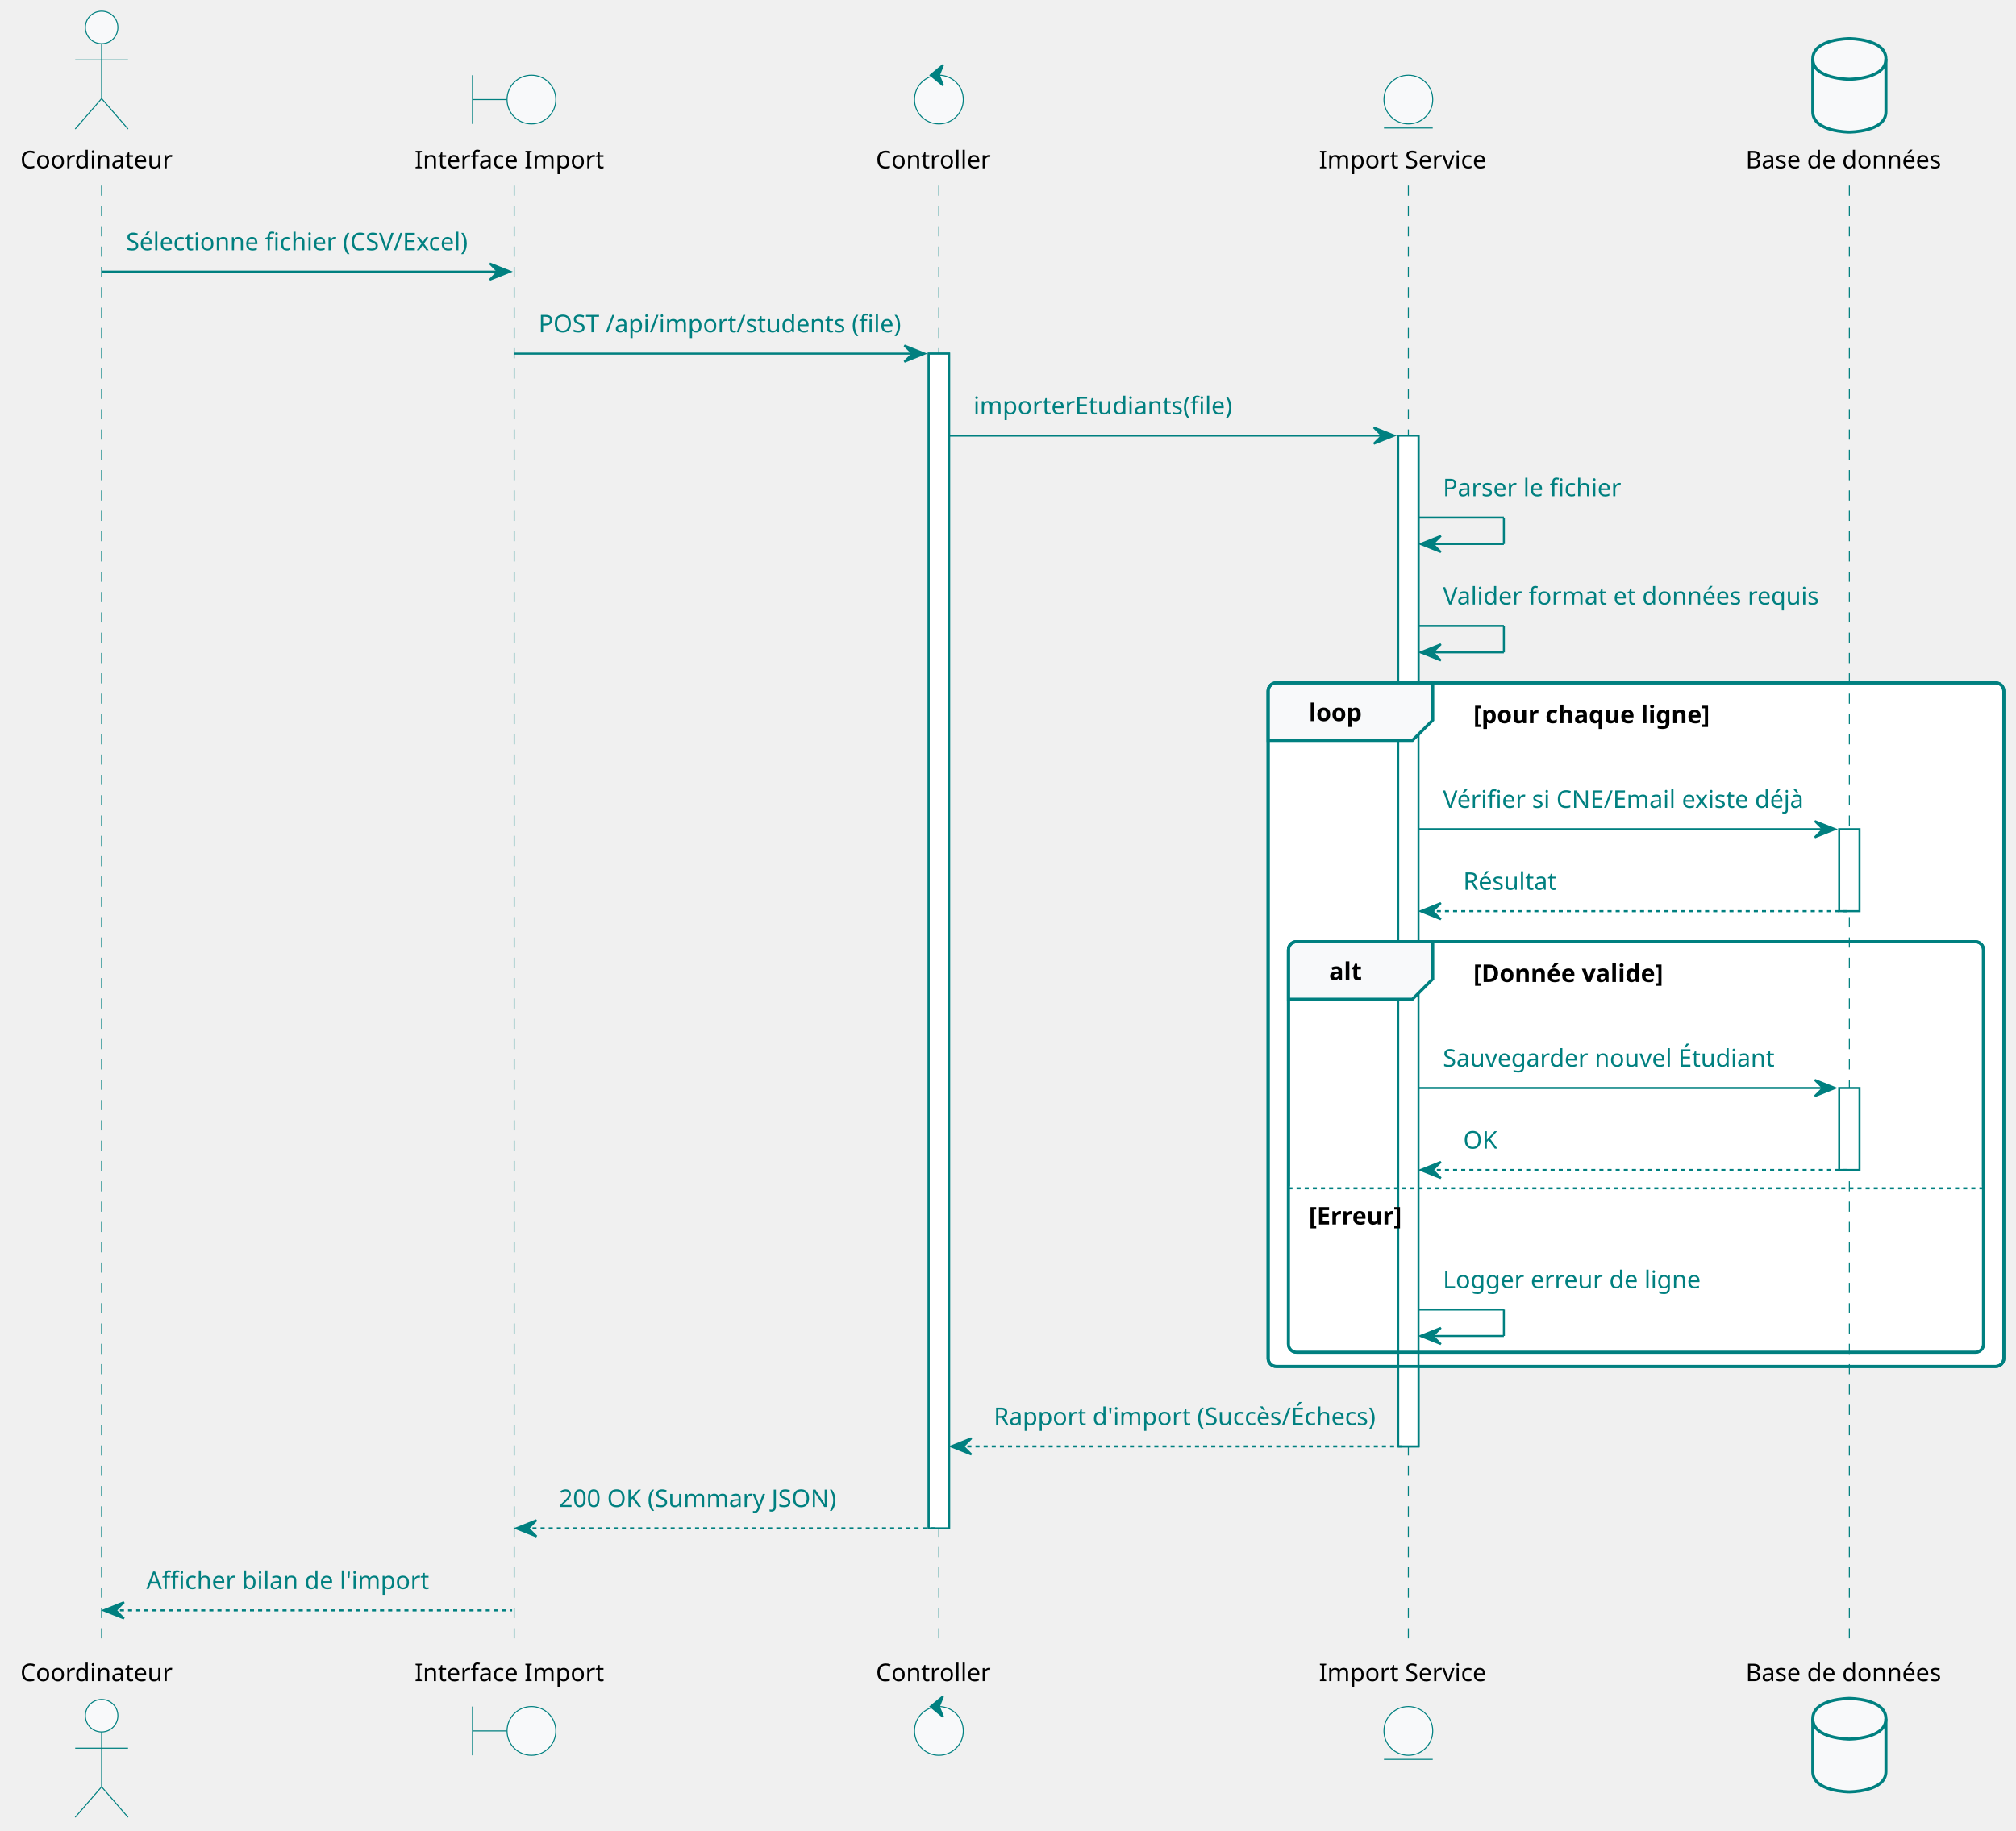
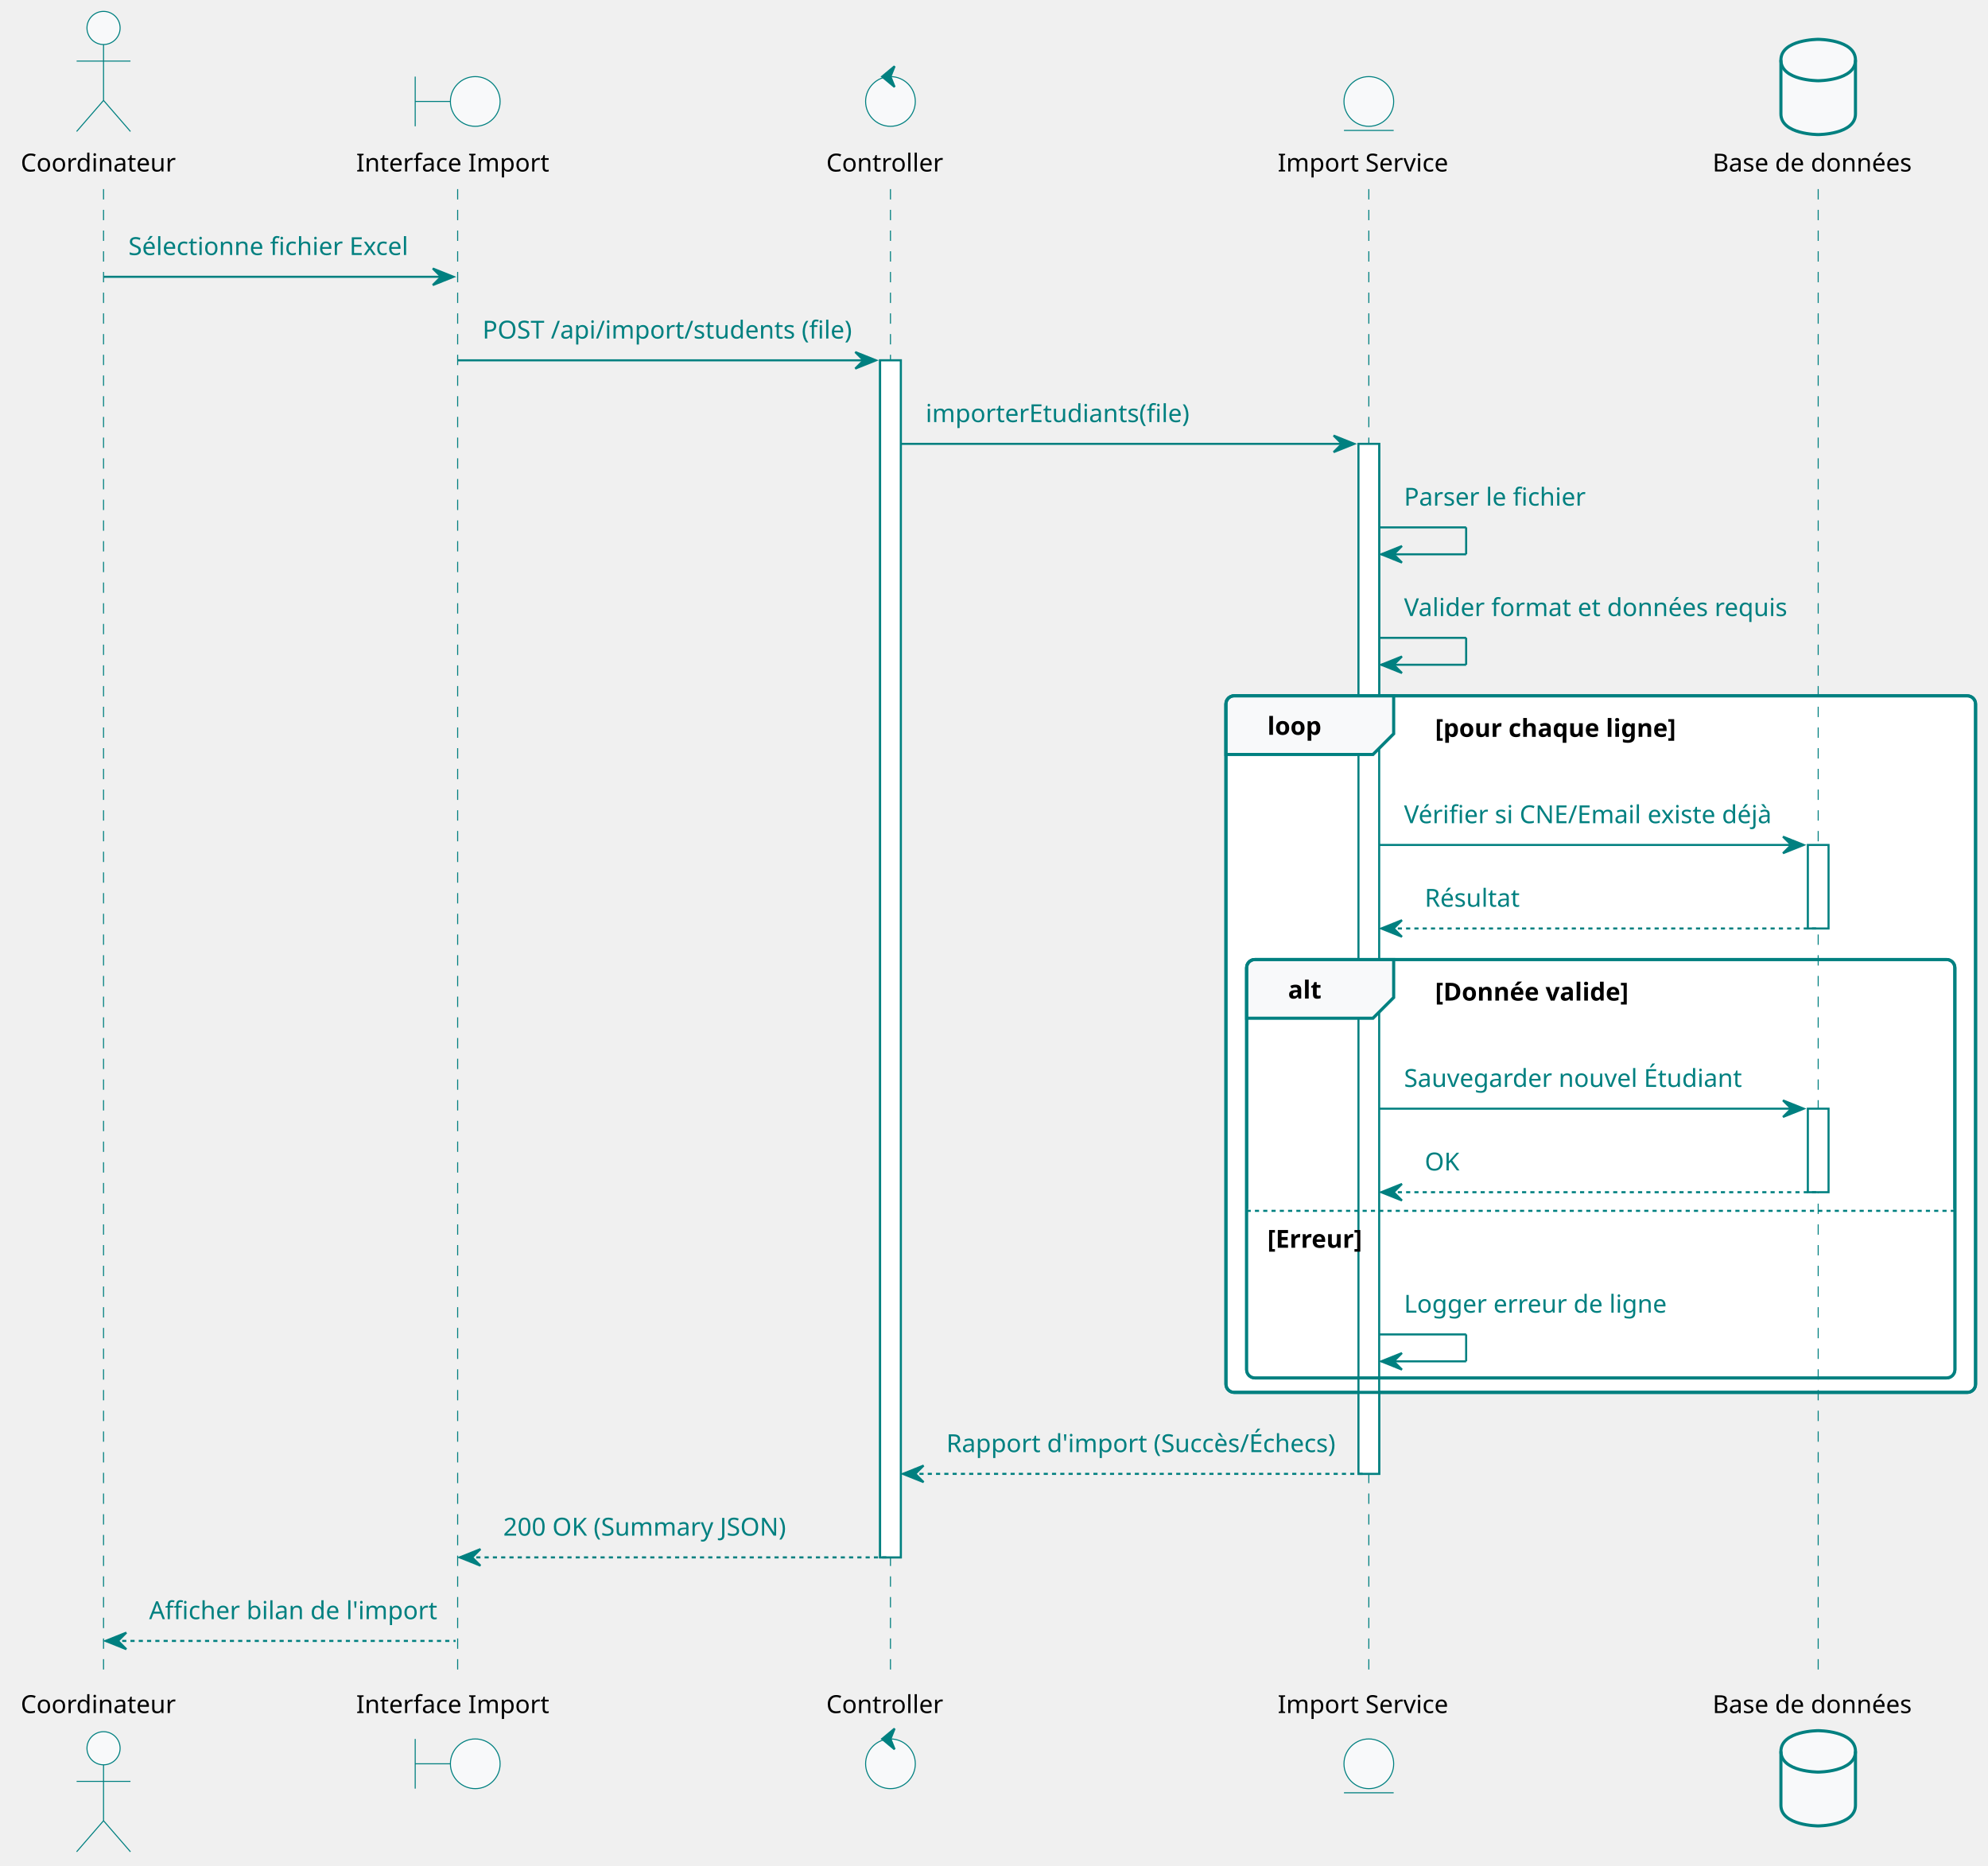
- <svg xmlns="http://www.w3.org/2000/svg" contentStyleType="text/css" height="901px" preserveAspectRatio="none" style="width:992px;height:901px;background:#FFFFFF;" version="1.1" viewBox="0 0 992 901" width="992px" zoomAndPan="magnify">
+ <svg xmlns="http://www.w3.org/2000/svg" contentStyleType="text/css" height="901px" preserveAspectRatio="none" style="width:960px;height:901px;background:#FFFFFF;" version="1.1" viewBox="0 0 960 901" width="960px" zoomAndPan="magnify">
  <defs />
  <g>
-     <rect fill="#FFFFFF" height="578.162" style="stroke:#008080;stroke-width:1.0;" width="10" x="457" y="174.032" />
-     <rect fill="#FFFFFF" height="497.474" style="stroke:#008080;stroke-width:1.0;" width="10" x="688" y="214.376" />
-     <rect fill="#FFFFFF" height="40.344" style="stroke:#008080;stroke-width:1.0;" width="10" x="905" y="408.097" />
-     <rect fill="#FFFFFF" height="40.344" style="stroke:#008080;stroke-width:1.0;" width="10" x="905" y="535.473" />
-     <rect fill="#FFFFFF" height="336.441" rx="4" ry="4" style="stroke:#008080;stroke-width:1.5;" width="362" x="624" y="336.065" />
-     <rect fill="#FFFFFF" height="202.065" rx="4" ry="4" style="stroke:#008080;stroke-width:1.5;" width="342" x="634" y="463.441" />
-     <path d="M634,583.818 L976,583.818 L976,661.506 A4,4 0 0 1 972,665.506 L638,665.506 A4,4 0 0 1 634,661.506 L634,583.818 " fill="#FFFFFF" style="stroke:none;stroke-width:1.0;" />
+     <rect fill="#FFFFFF" height="578.162" style="stroke:#008080;stroke-width:1.0;" width="10" x="425" y="174.032" />
+     <rect fill="#FFFFFF" height="497.474" style="stroke:#008080;stroke-width:1.0;" width="10" x="656" y="214.376" />
+     <rect fill="#FFFFFF" height="40.344" style="stroke:#008080;stroke-width:1.0;" width="10" x="873" y="408.097" />
+     <rect fill="#FFFFFF" height="40.344" style="stroke:#008080;stroke-width:1.0;" width="10" x="873" y="535.473" />
+     <rect fill="#FFFFFF" height="336.441" rx="4" ry="4" style="stroke:#008080;stroke-width:1.5;" width="362" x="592" y="336.065" />
+     <rect fill="#FFFFFF" height="202.065" rx="4" ry="4" style="stroke:#008080;stroke-width:1.5;" width="342" x="602" y="463.441" />
+     <path d="M602,583.818 L944,583.818 L944,661.506 A4,4 0 0 1 940,665.506 L606,665.506 A4,4 0 0 1 602,661.506 L602,583.818 " fill="#FFFFFF" style="stroke:none;stroke-width:1.0;" />
    <line style="stroke:#008080;stroke-width:0.5;stroke-dasharray:5.0,5.0;" x1="50" x2="50" y1="91.344" y2="810.538" />
-     <line style="stroke:#008080;stroke-width:0.5;stroke-dasharray:5.0,5.0;" x1="253" x2="253" y1="91.344" y2="810.538" />
-     <line style="stroke:#008080;stroke-width:0.5;stroke-dasharray:5.0,5.0;" x1="462" x2="462" y1="91.344" y2="810.538" />
-     <line style="stroke:#008080;stroke-width:0.5;stroke-dasharray:5.0,5.0;" x1="693" x2="693" y1="91.344" y2="810.538" />
-     <line style="stroke:#008080;stroke-width:0.5;stroke-dasharray:5.0,5.0;" x1="910" x2="910" y1="91.344" y2="810.538" />
+     <line style="stroke:#008080;stroke-width:0.5;stroke-dasharray:5.0,5.0;" x1="221" x2="221" y1="91.344" y2="810.538" />
+     <line style="stroke:#008080;stroke-width:0.5;stroke-dasharray:5.0,5.0;" x1="430" x2="430" y1="91.344" y2="810.538" />
+     <line style="stroke:#008080;stroke-width:0.5;stroke-dasharray:5.0,5.0;" x1="661" x2="661" y1="91.344" y2="810.538" />
+     <line style="stroke:#008080;stroke-width:0.5;stroke-dasharray:5.0,5.0;" x1="878" x2="878" y1="91.344" y2="810.538" />
    <text fill="#000000" font-family="sans-serif" font-size="12" lengthAdjust="spacing" textLength="74" x="10" y="82.828">Coordinateur</text>
    <ellipse cx="50" cy="13.5" fill="#F8F9FA" rx="8" ry="8" style="stroke:#008080;stroke-width:0.5;" />
    <path d="M50,21.5 L50,48.5 M37,29.5 L63,29.5 M50,48.5 L37,63.5 M50,48.5 L63,63.5 " fill="none" style="stroke:#008080;stroke-width:0.5;" />
    <text fill="#000000" font-family="sans-serif" font-size="12" lengthAdjust="spacing" textLength="74" x="10" y="827.366">Coordinateur</text>
    <ellipse cx="50" cy="844.382" fill="#F8F9FA" rx="8" ry="8" style="stroke:#008080;stroke-width:0.5;" />
    <path d="M50,852.382 L50,879.382 M37,860.382 L63,860.382 M50,879.382 L37,894.382 M50,879.382 L63,894.382 " fill="none" style="stroke:#008080;stroke-width:0.5;" />
-     <text fill="#000000" font-family="sans-serif" font-size="12" lengthAdjust="spacing" textLength="92" x="204" y="82.828">Interface Import</text>
-     <path d="M232.5,37 L232.5,61 M232.5,49 L249.5,49 " fill="none" style="stroke:#008080;stroke-width:0.5;" />
-     <ellipse cx="261.5" cy="49" fill="#F8F9FA" rx="12" ry="12" style="stroke:#008080;stroke-width:0.5;" />
-     <text fill="#000000" font-family="sans-serif" font-size="12" lengthAdjust="spacing" textLength="92" x="204" y="827.366">Interface Import</text>
-     <path d="M232.5,839.882 L232.5,863.882 M232.5,851.882 L249.5,851.882 " fill="none" style="stroke:#008080;stroke-width:0.5;" />
-     <ellipse cx="261.5" cy="851.882" fill="#F8F9FA" rx="12" ry="12" style="stroke:#008080;stroke-width:0.5;" />
-     <text fill="#000000" font-family="sans-serif" font-size="12" lengthAdjust="spacing" textLength="56" x="431" y="82.828">Controller</text>
-     <ellipse cx="462" cy="49" fill="#F8F9FA" rx="12" ry="12" style="stroke:#008080;stroke-width:0.5;" />
-     <polygon fill="#008080" points="458,37,464,32,462,37,464,42,458,37" style="stroke:#008080;stroke-width:1.0;" />
-     <text fill="#000000" font-family="sans-serif" font-size="12" lengthAdjust="spacing" textLength="56" x="431" y="827.366">Controller</text>
-     <ellipse cx="462" cy="851.882" fill="#F8F9FA" rx="12" ry="12" style="stroke:#008080;stroke-width:0.5;" />
-     <polygon fill="#008080" points="458,839.882,464,834.882,462,839.882,464,844.882,458,839.882" style="stroke:#008080;stroke-width:1.0;" />
-     <text fill="#000000" font-family="sans-serif" font-size="12" lengthAdjust="spacing" textLength="82" x="649" y="82.828">Import Service</text>
-     <ellipse cx="693" cy="49" fill="#F8F9FA" rx="12" ry="12" style="stroke:#008080;stroke-width:0.5;" />
-     <line style="stroke:#008080;stroke-width:0.5;" x1="681" x2="705" y1="63" y2="63" />
-     <text fill="#000000" font-family="sans-serif" font-size="12" lengthAdjust="spacing" textLength="82" x="649" y="827.366">Import Service</text>
-     <ellipse cx="693" cy="851.882" fill="#F8F9FA" rx="12" ry="12" style="stroke:#008080;stroke-width:0.5;" />
-     <line style="stroke:#008080;stroke-width:0.5;" x1="681" x2="705" y1="865.882" y2="865.882" />
-     <text fill="#000000" font-family="sans-serif" font-size="12" lengthAdjust="spacing" textLength="96" x="859" y="82.828">Base de données</text>
-     <path d="M892,29 C892,19 910,19 910,19 C910,19 928,19 928,29 L928,55 C928,65 910,65 910,65 C910,65 892,65 892,55 L892,29 " fill="#F8F9FA" style="stroke:#008080;stroke-width:1.5;" />
-     <path d="M892,29 C892,39 910,39 910,39 C910,39 928,39 928,29 " fill="none" style="stroke:#008080;stroke-width:1.5;" />
-     <text fill="#000000" font-family="sans-serif" font-size="12" lengthAdjust="spacing" textLength="96" x="859" y="827.366">Base de données</text>
-     <path d="M892,845.882 C892,835.882 910,835.882 910,835.882 C910,835.882 928,835.882 928,845.882 L928,871.882 C928,881.882 910,881.882 910,881.882 C910,881.882 892,881.882 892,871.882 L892,845.882 " fill="#F8F9FA" style="stroke:#008080;stroke-width:1.5;" />
-     <path d="M892,845.882 C892,855.882 910,855.882 910,855.882 C910,855.882 928,855.882 928,845.882 " fill="none" style="stroke:#008080;stroke-width:1.5;" />
-     <rect fill="#FFFFFF" height="578.162" style="stroke:#008080;stroke-width:1.0;" width="10" x="457" y="174.032" />
-     <rect fill="#FFFFFF" height="497.474" style="stroke:#008080;stroke-width:1.0;" width="10" x="688" y="214.376" />
-     <rect fill="#FFFFFF" height="40.344" style="stroke:#008080;stroke-width:1.0;" width="10" x="905" y="408.097" />
-     <rect fill="#FFFFFF" height="40.344" style="stroke:#008080;stroke-width:1.0;" width="10" x="905" y="535.473" />
-     <polygon fill="#008080" points="241,129.688,251,133.688,241,137.688,245,133.688" style="stroke:#008080;stroke-width:1.0;" />
-     <line style="stroke:#008080;stroke-width:1.0;" x1="50" x2="247" y1="133.688" y2="133.688" />
-     <text fill="#008080" font-family="sans-serif" font-size="12" lengthAdjust="spacing" textLength="169" x="62" y="123.172">Sélectionne fichier (CSV/Excel)</text>
-     <polygon fill="#008080" points="445,170.032,455,174.032,445,178.032,449,174.032" style="stroke:#008080;stroke-width:1.0;" />
-     <line style="stroke:#008080;stroke-width:1.0;" x1="253" x2="451" y1="174.032" y2="174.032" />
-     <text fill="#008080" font-family="sans-serif" font-size="12" lengthAdjust="spacing" textLength="175" x="265" y="163.516">POST /api/import/students (file)</text>
-     <polygon fill="#008080" points="676,210.376,686,214.376,676,218.376,680,214.376" style="stroke:#008080;stroke-width:1.0;" />
-     <line style="stroke:#008080;stroke-width:1.0;" x1="467" x2="682" y1="214.376" y2="214.376" />
-     <text fill="#008080" font-family="sans-serif" font-size="12" lengthAdjust="spacing" textLength="126" x="479" y="203.86">importerEtudiants(file)</text>
-     <line style="stroke:#008080;stroke-width:1.0;" x1="698" x2="740" y1="254.721" y2="254.721" />
-     <line style="stroke:#008080;stroke-width:1.0;" x1="740" x2="740" y1="254.721" y2="267.721" />
-     <line style="stroke:#008080;stroke-width:1.0;" x1="699" x2="740" y1="267.721" y2="267.721" />
-     <polygon fill="#008080" points="709,263.721,699,267.721,709,271.721,705,267.721" style="stroke:#008080;stroke-width:1.0;" />
-     <text fill="#008080" font-family="sans-serif" font-size="12" lengthAdjust="spacing" textLength="88" x="710" y="244.204">Parser le fichier</text>
-     <line style="stroke:#008080;stroke-width:1.0;" x1="698" x2="740" y1="308.065" y2="308.065" />
-     <line style="stroke:#008080;stroke-width:1.0;" x1="740" x2="740" y1="308.065" y2="321.065" />
-     <line style="stroke:#008080;stroke-width:1.0;" x1="699" x2="740" y1="321.065" y2="321.065" />
-     <polygon fill="#008080" points="709,317.065,699,321.065,709,325.065,705,321.065" style="stroke:#008080;stroke-width:1.0;" />
-     <text fill="#008080" font-family="sans-serif" font-size="12" lengthAdjust="spacing" textLength="183" x="710" y="297.549">Valider format et données requis</text>
-     <path d="M628,336.065 L705,336.065 L705,354.409 L695,364.409 L624,364.409 L624,340.065 A4,4 0 0 1 628,336.065 " fill="#F8F9FA" style="stroke:#008080;stroke-width:1.5;" />
-     <rect fill="none" height="336.441" rx="4" ry="4" style="stroke:#008080;stroke-width:1.5;" width="362" x="624" y="336.065" />
-     <text fill="#000000" font-family="sans-serif" font-size="12" font-weight="bold" lengthAdjust="spacing" textLength="26" x="644" y="354.893">loop</text>
-     <text fill="#000000" font-family="sans-serif" font-size="12" font-weight="bold" lengthAdjust="spacing" textLength="117" x="725" y="355.893">[pour chaque ligne]</text>
-     <polygon fill="#008080" points="893,404.097,903,408.097,893,412.097,897,408.097" style="stroke:#008080;stroke-width:1.0;" />
-     <line style="stroke:#008080;stroke-width:1.0;" x1="698" x2="899" y1="408.097" y2="408.097" />
-     <text fill="#008080" font-family="sans-serif" font-size="12" lengthAdjust="spacing" textLength="178" x="710" y="397.581">Vérifier si CNE/Email existe déjà</text>
-     <polygon fill="#008080" points="709,444.441,699,448.441,709,452.441,705,448.441" style="stroke:#008080;stroke-width:1.0;" />
-     <line style="stroke:#008080;stroke-width:1.0;stroke-dasharray:2.0,2.0;" x1="703" x2="909" y1="448.441" y2="448.441" />
-     <text fill="#008080" font-family="sans-serif" font-size="12" lengthAdjust="spacing" textLength="45" x="720" y="437.925">Résultat</text>
-     <path d="M638,463.441 L705,463.441 L705,481.785 L695,491.785 L634,491.785 L634,467.441 A4,4 0 0 1 638,463.441 " fill="#F8F9FA" style="stroke:#008080;stroke-width:1.5;" />
-     <rect fill="none" height="202.065" rx="4" ry="4" style="stroke:#008080;stroke-width:1.5;" width="342" x="634" y="463.441" />
-     <text fill="#000000" font-family="sans-serif" font-size="12" font-weight="bold" lengthAdjust="spacing" textLength="16" x="654" y="482.269">alt</text>
-     <text fill="#000000" font-family="sans-serif" font-size="12" font-weight="bold" lengthAdjust="spacing" textLength="94" x="725" y="483.269">[Donnée valide]</text>
-     <polygon fill="#008080" points="893,531.473,903,535.473,893,539.473,897,535.473" style="stroke:#008080;stroke-width:1.0;" />
-     <line style="stroke:#008080;stroke-width:1.0;" x1="698" x2="899" y1="535.473" y2="535.473" />
-     <text fill="#008080" font-family="sans-serif" font-size="12" lengthAdjust="spacing" textLength="161" x="710" y="524.957">Sauvegarder nouvel Étudiant</text>
-     <polygon fill="#008080" points="709,571.818,699,575.818,709,579.818,705,575.818" style="stroke:#008080;stroke-width:1.0;" />
-     <line style="stroke:#008080;stroke-width:1.0;stroke-dasharray:2.0,2.0;" x1="703" x2="909" y1="575.818" y2="575.818" />
-     <text fill="#008080" font-family="sans-serif" font-size="12" lengthAdjust="spacing" textLength="16" x="720" y="565.302">OK</text>
-     <line style="stroke:#008080;stroke-width:1.0;stroke-dasharray:2.0,2.0;" x1="634" x2="976" y1="584.818" y2="584.818" />
-     <text fill="#000000" font-family="sans-serif" font-size="12" font-weight="bold" lengthAdjust="spacing" textLength="45" x="644" y="602.646">[Erreur]</text>
-     <line style="stroke:#008080;stroke-width:1.0;" x1="698" x2="740" y1="644.506" y2="644.506" />
-     <line style="stroke:#008080;stroke-width:1.0;" x1="740" x2="740" y1="644.506" y2="657.506" />
-     <line style="stroke:#008080;stroke-width:1.0;" x1="699" x2="740" y1="657.506" y2="657.506" />
-     <polygon fill="#008080" points="709,653.506,699,657.506,709,661.506,705,657.506" style="stroke:#008080;stroke-width:1.0;" />
-     <text fill="#008080" font-family="sans-serif" font-size="12" lengthAdjust="spacing" textLength="125" x="710" y="633.99">Logger erreur de ligne</text>
-     <polygon fill="#008080" points="478,707.85,468,711.85,478,715.85,474,711.85" style="stroke:#008080;stroke-width:1.0;" />
-     <line style="stroke:#008080;stroke-width:1.0;stroke-dasharray:2.0,2.0;" x1="472" x2="692" y1="711.85" y2="711.85" />
-     <text fill="#008080" font-family="sans-serif" font-size="12" lengthAdjust="spacing" textLength="187" x="489" y="701.334">Rapport d'import (Succès/Échecs)</text>
-     <polygon fill="#008080" points="264,748.194,254,752.194,264,756.194,260,752.194" style="stroke:#008080;stroke-width:1.0;" />
-     <line style="stroke:#008080;stroke-width:1.0;stroke-dasharray:2.0,2.0;" x1="258" x2="461" y1="752.194" y2="752.194" />
-     <text fill="#008080" font-family="sans-serif" font-size="12" lengthAdjust="spacing" textLength="136" x="275" y="741.678">200 OK (Summary JSON)</text>
+     <text fill="#000000" font-family="sans-serif" font-size="12" lengthAdjust="spacing" textLength="92" x="172" y="82.828">Interface Import</text>
+     <path d="M200.5,37 L200.5,61 M200.5,49 L217.5,49 " fill="none" style="stroke:#008080;stroke-width:0.5;" />
+     <ellipse cx="229.5" cy="49" fill="#F8F9FA" rx="12" ry="12" style="stroke:#008080;stroke-width:0.5;" />
+     <text fill="#000000" font-family="sans-serif" font-size="12" lengthAdjust="spacing" textLength="92" x="172" y="827.366">Interface Import</text>
+     <path d="M200.5,839.882 L200.5,863.882 M200.5,851.882 L217.5,851.882 " fill="none" style="stroke:#008080;stroke-width:0.5;" />
+     <ellipse cx="229.5" cy="851.882" fill="#F8F9FA" rx="12" ry="12" style="stroke:#008080;stroke-width:0.5;" />
+     <text fill="#000000" font-family="sans-serif" font-size="12" lengthAdjust="spacing" textLength="56" x="399" y="82.828">Controller</text>
+     <ellipse cx="430" cy="49" fill="#F8F9FA" rx="12" ry="12" style="stroke:#008080;stroke-width:0.5;" />
+     <polygon fill="#008080" points="426,37,432,32,430,37,432,42,426,37" style="stroke:#008080;stroke-width:1.0;" />
+     <text fill="#000000" font-family="sans-serif" font-size="12" lengthAdjust="spacing" textLength="56" x="399" y="827.366">Controller</text>
+     <ellipse cx="430" cy="851.882" fill="#F8F9FA" rx="12" ry="12" style="stroke:#008080;stroke-width:0.5;" />
+     <polygon fill="#008080" points="426,839.882,432,834.882,430,839.882,432,844.882,426,839.882" style="stroke:#008080;stroke-width:1.0;" />
+     <text fill="#000000" font-family="sans-serif" font-size="12" lengthAdjust="spacing" textLength="82" x="617" y="82.828">Import Service</text>
+     <ellipse cx="661" cy="49" fill="#F8F9FA" rx="12" ry="12" style="stroke:#008080;stroke-width:0.5;" />
+     <line style="stroke:#008080;stroke-width:0.5;" x1="649" x2="673" y1="63" y2="63" />
+     <text fill="#000000" font-family="sans-serif" font-size="12" lengthAdjust="spacing" textLength="82" x="617" y="827.366">Import Service</text>
+     <ellipse cx="661" cy="851.882" fill="#F8F9FA" rx="12" ry="12" style="stroke:#008080;stroke-width:0.5;" />
+     <line style="stroke:#008080;stroke-width:0.5;" x1="649" x2="673" y1="865.882" y2="865.882" />
+     <text fill="#000000" font-family="sans-serif" font-size="12" lengthAdjust="spacing" textLength="96" x="827" y="82.828">Base de données</text>
+     <path d="M860,29 C860,19 878,19 878,19 C878,19 896,19 896,29 L896,55 C896,65 878,65 878,65 C878,65 860,65 860,55 L860,29 " fill="#F8F9FA" style="stroke:#008080;stroke-width:1.5;" />
+     <path d="M860,29 C860,39 878,39 878,39 C878,39 896,39 896,29 " fill="none" style="stroke:#008080;stroke-width:1.5;" />
+     <text fill="#000000" font-family="sans-serif" font-size="12" lengthAdjust="spacing" textLength="96" x="827" y="827.366">Base de données</text>
+     <path d="M860,845.882 C860,835.882 878,835.882 878,835.882 C878,835.882 896,835.882 896,845.882 L896,871.882 C896,881.882 878,881.882 878,881.882 C878,881.882 860,881.882 860,871.882 L860,845.882 " fill="#F8F9FA" style="stroke:#008080;stroke-width:1.5;" />
+     <path d="M860,845.882 C860,855.882 878,855.882 878,855.882 C878,855.882 896,855.882 896,845.882 " fill="none" style="stroke:#008080;stroke-width:1.5;" />
+     <rect fill="#FFFFFF" height="578.162" style="stroke:#008080;stroke-width:1.0;" width="10" x="425" y="174.032" />
+     <rect fill="#FFFFFF" height="497.474" style="stroke:#008080;stroke-width:1.0;" width="10" x="656" y="214.376" />
+     <rect fill="#FFFFFF" height="40.344" style="stroke:#008080;stroke-width:1.0;" width="10" x="873" y="408.097" />
+     <rect fill="#FFFFFF" height="40.344" style="stroke:#008080;stroke-width:1.0;" width="10" x="873" y="535.473" />
+     <polygon fill="#008080" points="209,129.688,219,133.688,209,137.688,213,133.688" style="stroke:#008080;stroke-width:1.0;" />
+     <line style="stroke:#008080;stroke-width:1.0;" x1="50" x2="215" y1="133.688" y2="133.688" />
+     <text fill="#008080" font-family="sans-serif" font-size="12" lengthAdjust="spacing" textLength="135" x="62" y="123.172">Sélectionne fichier Excel</text>
+     <polygon fill="#008080" points="413,170.032,423,174.032,413,178.032,417,174.032" style="stroke:#008080;stroke-width:1.0;" />
+     <line style="stroke:#008080;stroke-width:1.0;" x1="221" x2="419" y1="174.032" y2="174.032" />
+     <text fill="#008080" font-family="sans-serif" font-size="12" lengthAdjust="spacing" textLength="175" x="233" y="163.516">POST /api/import/students (file)</text>
+     <polygon fill="#008080" points="644,210.376,654,214.376,644,218.376,648,214.376" style="stroke:#008080;stroke-width:1.0;" />
+     <line style="stroke:#008080;stroke-width:1.0;" x1="435" x2="650" y1="214.376" y2="214.376" />
+     <text fill="#008080" font-family="sans-serif" font-size="12" lengthAdjust="spacing" textLength="126" x="447" y="203.86">importerEtudiants(file)</text>
+     <line style="stroke:#008080;stroke-width:1.0;" x1="666" x2="708" y1="254.721" y2="254.721" />
+     <line style="stroke:#008080;stroke-width:1.0;" x1="708" x2="708" y1="254.721" y2="267.721" />
+     <line style="stroke:#008080;stroke-width:1.0;" x1="667" x2="708" y1="267.721" y2="267.721" />
+     <polygon fill="#008080" points="677,263.721,667,267.721,677,271.721,673,267.721" style="stroke:#008080;stroke-width:1.0;" />
+     <text fill="#008080" font-family="sans-serif" font-size="12" lengthAdjust="spacing" textLength="88" x="678" y="244.204">Parser le fichier</text>
+     <line style="stroke:#008080;stroke-width:1.0;" x1="666" x2="708" y1="308.065" y2="308.065" />
+     <line style="stroke:#008080;stroke-width:1.0;" x1="708" x2="708" y1="308.065" y2="321.065" />
+     <line style="stroke:#008080;stroke-width:1.0;" x1="667" x2="708" y1="321.065" y2="321.065" />
+     <polygon fill="#008080" points="677,317.065,667,321.065,677,325.065,673,321.065" style="stroke:#008080;stroke-width:1.0;" />
+     <text fill="#008080" font-family="sans-serif" font-size="12" lengthAdjust="spacing" textLength="183" x="678" y="297.549">Valider format et données requis</text>
+     <path d="M596,336.065 L673,336.065 L673,354.409 L663,364.409 L592,364.409 L592,340.065 A4,4 0 0 1 596,336.065 " fill="#F8F9FA" style="stroke:#008080;stroke-width:1.5;" />
+     <rect fill="none" height="336.441" rx="4" ry="4" style="stroke:#008080;stroke-width:1.5;" width="362" x="592" y="336.065" />
+     <text fill="#000000" font-family="sans-serif" font-size="12" font-weight="bold" lengthAdjust="spacing" textLength="26" x="612" y="354.893">loop</text>
+     <text fill="#000000" font-family="sans-serif" font-size="12" font-weight="bold" lengthAdjust="spacing" textLength="117" x="693" y="355.893">[pour chaque ligne]</text>
+     <polygon fill="#008080" points="861,404.097,871,408.097,861,412.097,865,408.097" style="stroke:#008080;stroke-width:1.0;" />
+     <line style="stroke:#008080;stroke-width:1.0;" x1="666" x2="867" y1="408.097" y2="408.097" />
+     <text fill="#008080" font-family="sans-serif" font-size="12" lengthAdjust="spacing" textLength="178" x="678" y="397.581">Vérifier si CNE/Email existe déjà</text>
+     <polygon fill="#008080" points="677,444.441,667,448.441,677,452.441,673,448.441" style="stroke:#008080;stroke-width:1.0;" />
+     <line style="stroke:#008080;stroke-width:1.0;stroke-dasharray:2.0,2.0;" x1="671" x2="877" y1="448.441" y2="448.441" />
+     <text fill="#008080" font-family="sans-serif" font-size="12" lengthAdjust="spacing" textLength="45" x="688" y="437.925">Résultat</text>
+     <path d="M606,463.441 L673,463.441 L673,481.785 L663,491.785 L602,491.785 L602,467.441 A4,4 0 0 1 606,463.441 " fill="#F8F9FA" style="stroke:#008080;stroke-width:1.5;" />
+     <rect fill="none" height="202.065" rx="4" ry="4" style="stroke:#008080;stroke-width:1.5;" width="342" x="602" y="463.441" />
+     <text fill="#000000" font-family="sans-serif" font-size="12" font-weight="bold" lengthAdjust="spacing" textLength="16" x="622" y="482.269">alt</text>
+     <text fill="#000000" font-family="sans-serif" font-size="12" font-weight="bold" lengthAdjust="spacing" textLength="94" x="693" y="483.269">[Donnée valide]</text>
+     <polygon fill="#008080" points="861,531.473,871,535.473,861,539.473,865,535.473" style="stroke:#008080;stroke-width:1.0;" />
+     <line style="stroke:#008080;stroke-width:1.0;" x1="666" x2="867" y1="535.473" y2="535.473" />
+     <text fill="#008080" font-family="sans-serif" font-size="12" lengthAdjust="spacing" textLength="161" x="678" y="524.957">Sauvegarder nouvel Étudiant</text>
+     <polygon fill="#008080" points="677,571.818,667,575.818,677,579.818,673,575.818" style="stroke:#008080;stroke-width:1.0;" />
+     <line style="stroke:#008080;stroke-width:1.0;stroke-dasharray:2.0,2.0;" x1="671" x2="877" y1="575.818" y2="575.818" />
+     <text fill="#008080" font-family="sans-serif" font-size="12" lengthAdjust="spacing" textLength="16" x="688" y="565.302">OK</text>
+     <line style="stroke:#008080;stroke-width:1.0;stroke-dasharray:2.0,2.0;" x1="602" x2="944" y1="584.818" y2="584.818" />
+     <text fill="#000000" font-family="sans-serif" font-size="12" font-weight="bold" lengthAdjust="spacing" textLength="45" x="612" y="602.646">[Erreur]</text>
+     <line style="stroke:#008080;stroke-width:1.0;" x1="666" x2="708" y1="644.506" y2="644.506" />
+     <line style="stroke:#008080;stroke-width:1.0;" x1="708" x2="708" y1="644.506" y2="657.506" />
+     <line style="stroke:#008080;stroke-width:1.0;" x1="667" x2="708" y1="657.506" y2="657.506" />
+     <polygon fill="#008080" points="677,653.506,667,657.506,677,661.506,673,657.506" style="stroke:#008080;stroke-width:1.0;" />
+     <text fill="#008080" font-family="sans-serif" font-size="12" lengthAdjust="spacing" textLength="125" x="678" y="633.99">Logger erreur de ligne</text>
+     <polygon fill="#008080" points="446,707.85,436,711.85,446,715.85,442,711.85" style="stroke:#008080;stroke-width:1.0;" />
+     <line style="stroke:#008080;stroke-width:1.0;stroke-dasharray:2.0,2.0;" x1="440" x2="660" y1="711.85" y2="711.85" />
+     <text fill="#008080" font-family="sans-serif" font-size="12" lengthAdjust="spacing" textLength="187" x="457" y="701.334">Rapport d'import (Succès/Échecs)</text>
+     <polygon fill="#008080" points="232,748.194,222,752.194,232,756.194,228,752.194" style="stroke:#008080;stroke-width:1.0;" />
+     <line style="stroke:#008080;stroke-width:1.0;stroke-dasharray:2.0,2.0;" x1="226" x2="429" y1="752.194" y2="752.194" />
+     <text fill="#008080" font-family="sans-serif" font-size="12" lengthAdjust="spacing" textLength="136" x="243" y="741.678">200 OK (Summary JSON)</text>
    <polygon fill="#008080" points="61,788.538,51,792.538,61,796.538,57,792.538" style="stroke:#008080;stroke-width:1.0;" />
-     <line style="stroke:#008080;stroke-width:1.0;stroke-dasharray:2.0,2.0;" x1="55" x2="252" y1="792.538" y2="792.538" />
+     <line style="stroke:#008080;stroke-width:1.0;stroke-dasharray:2.0,2.0;" x1="55" x2="220" y1="792.538" y2="792.538" />
    <text fill="#008080" font-family="sans-serif" font-size="12" lengthAdjust="spacing" textLength="137" x="72" y="782.022">Afficher bilan de l'import</text>
  </g>
</svg>
